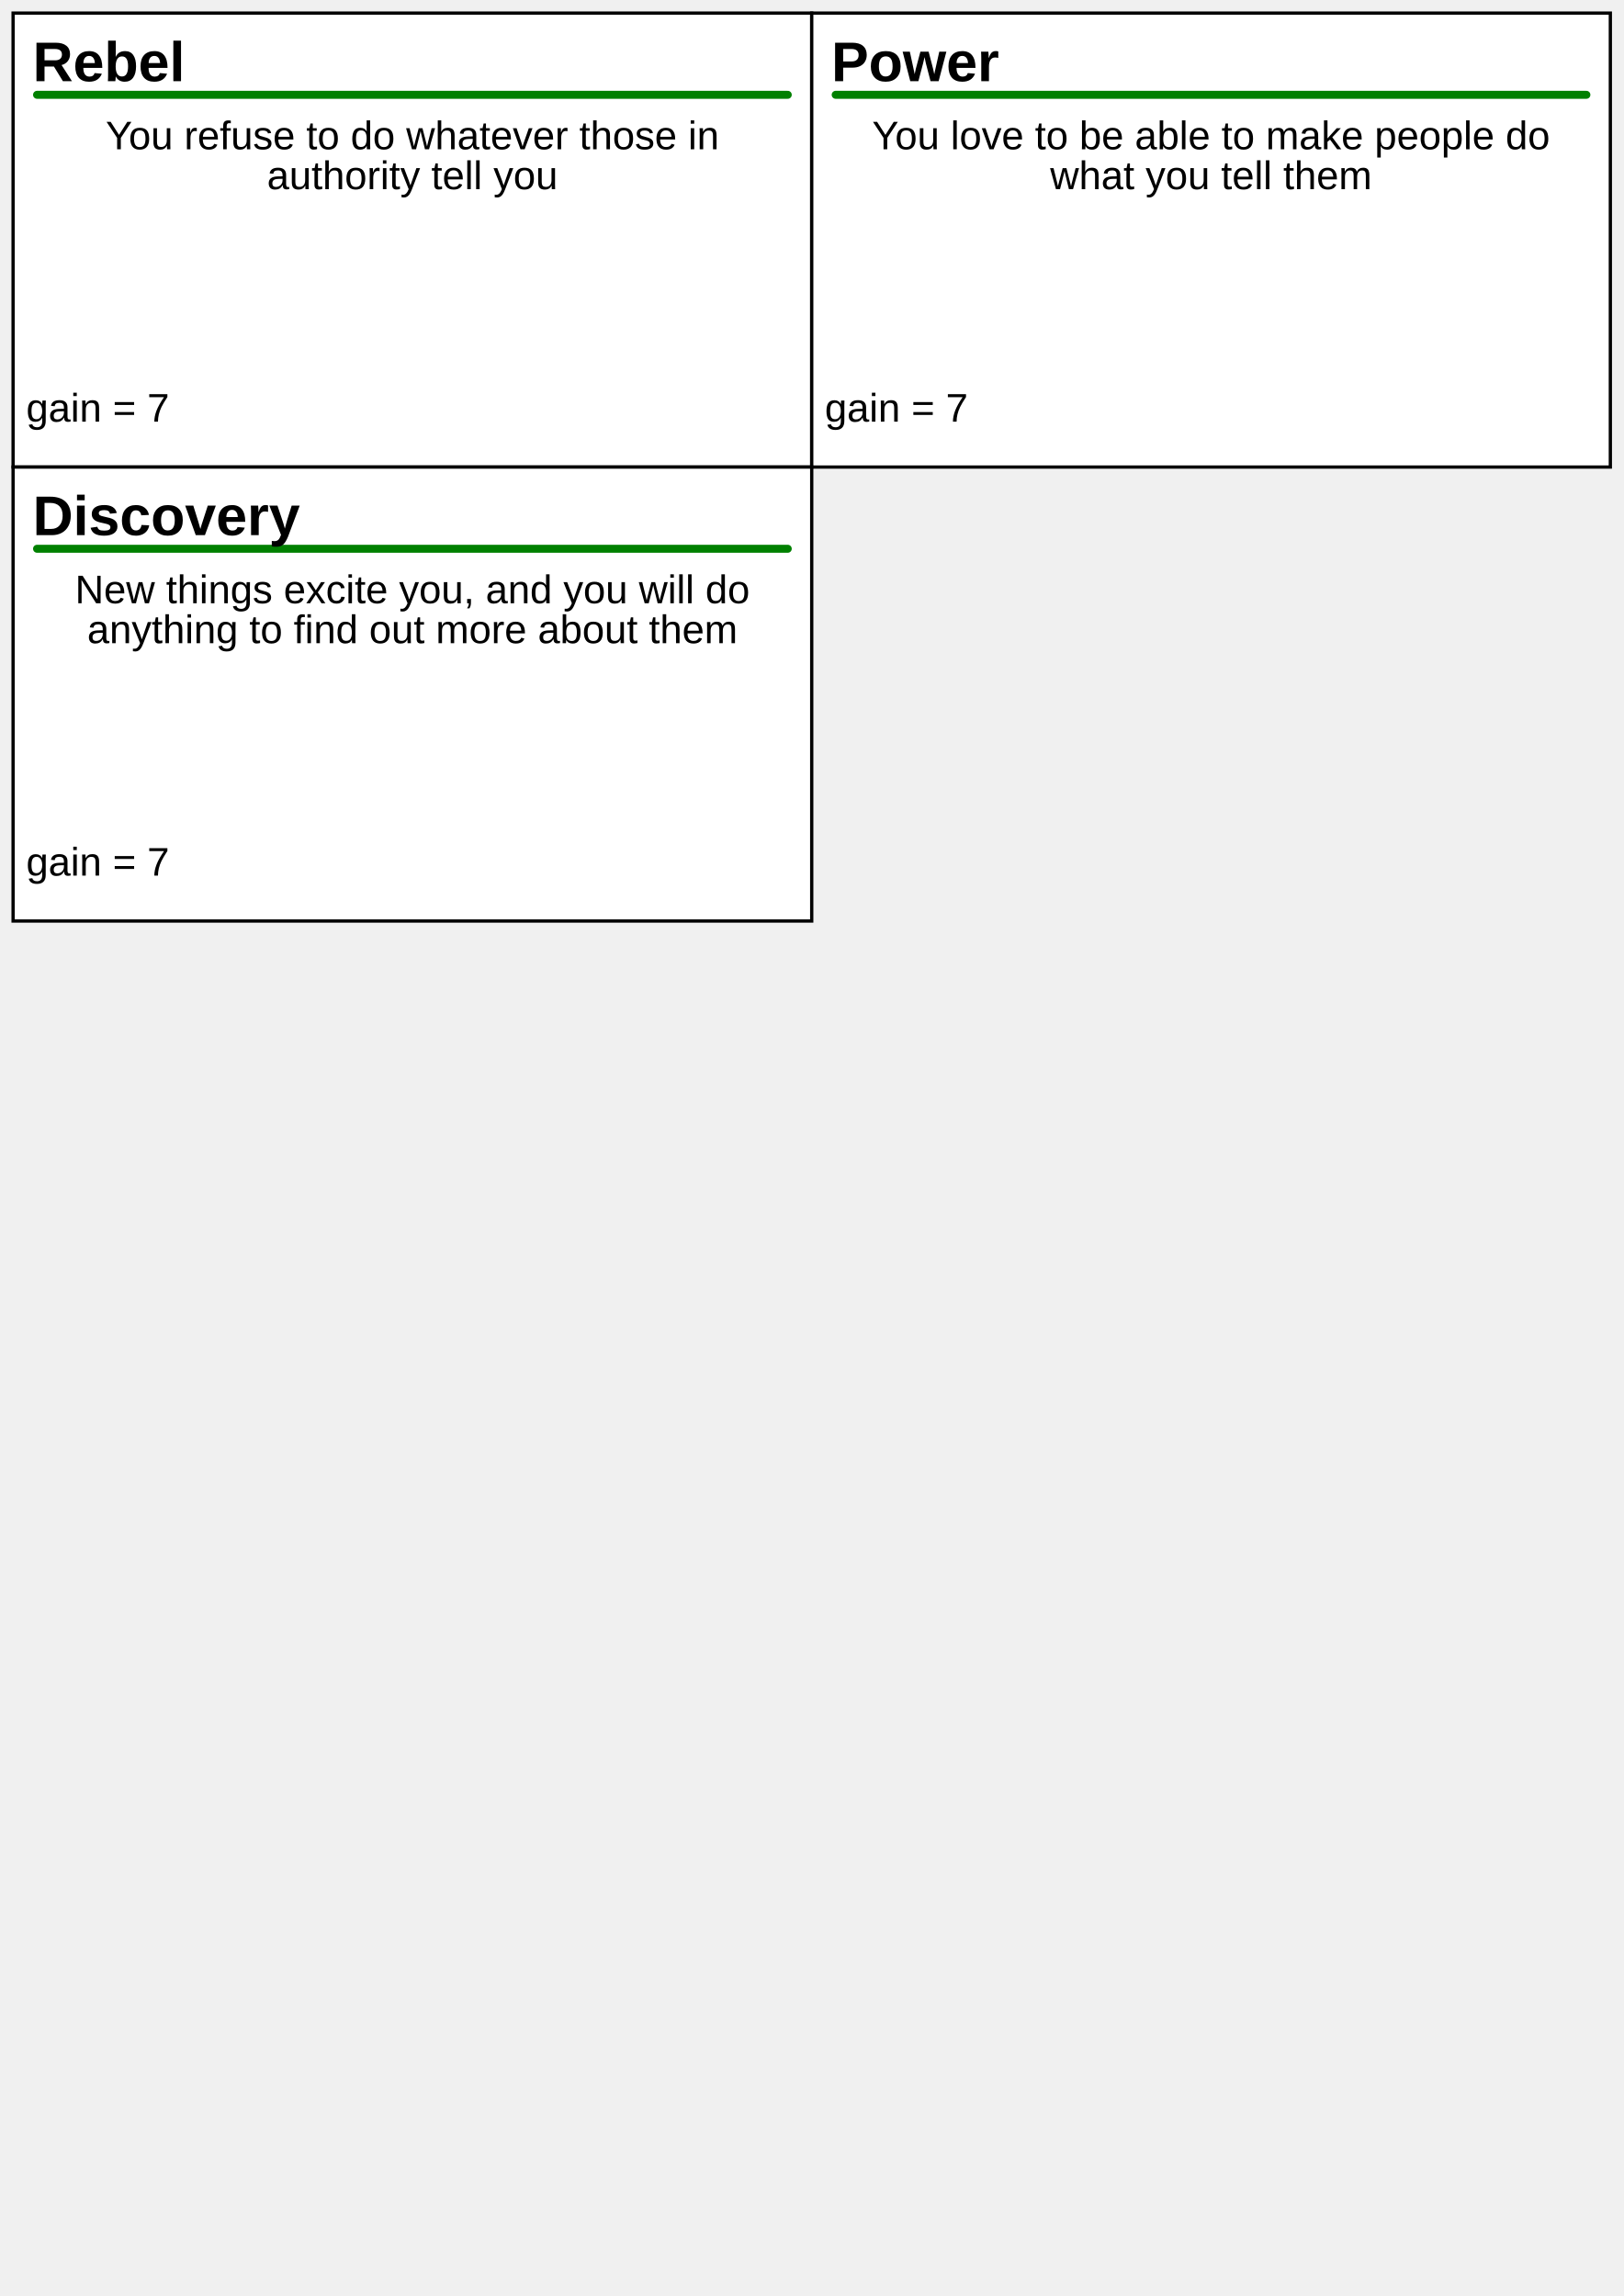
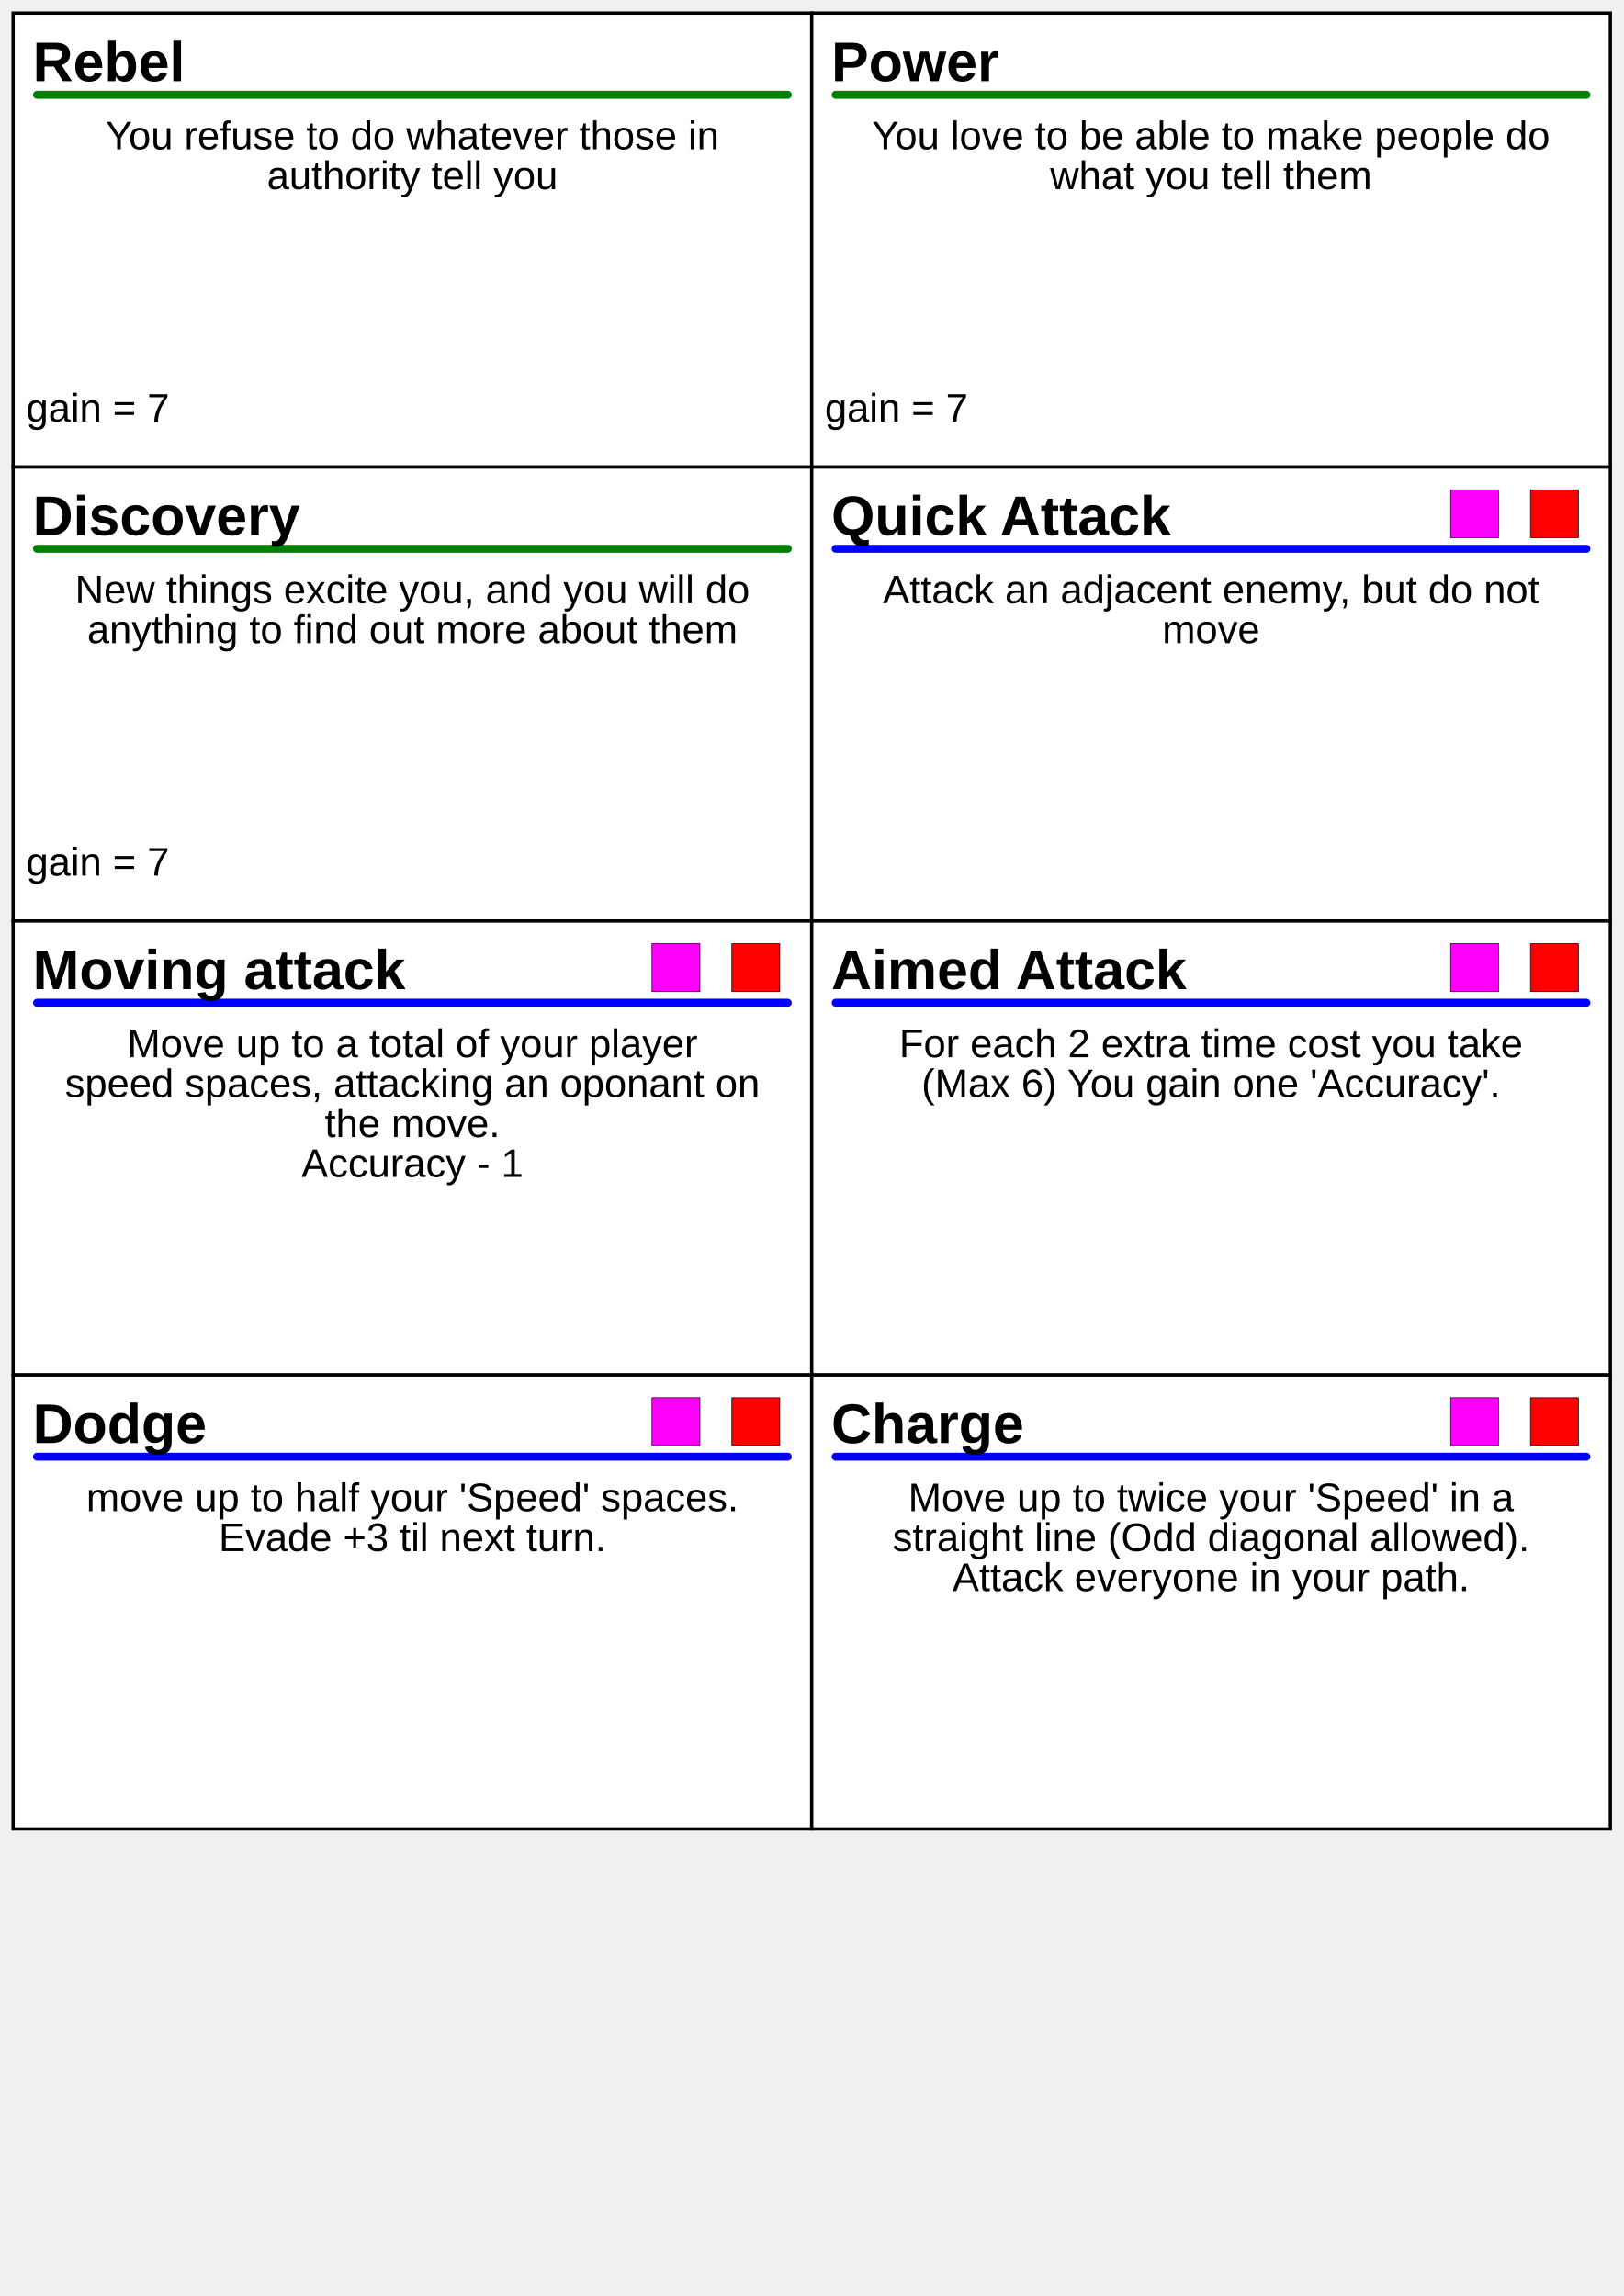
<svg xmlns="http://www.w3.org/2000/svg" width="2480px" height="3508px">
  <g transform="translate(20,20) ">
    <rect x="0px" y="0px" width="1220px" height="693.6px" fill="white" stroke="black" stroke-width="5px" />
    <line x1="36.6px" y1="124.848px" x2="1183.4px" y2="124.848px" fill="green" stroke="green" stroke-width="12.2px" stroke-linecap="round" />
    <text x="30px" y="104.04px" font-size="85.4px" font-family="Arial" font-weight="bold" vertical-align="text-top">Rebel</text>
    <text x="610px" y="208.08px" font-size="61px" font-family="Arial" text-anchor="middle">You refuse to do whatever those in</text>
    <text x="610px" y="269.08px" font-size="61px" font-family="Arial" text-anchor="middle">authority tell you</text>
    <text x="20px" y="624.24px" font-size="61px" font-family="Arial">gain = 7</text>
  </g>
  <g transform="translate(1240,20) ">
    <rect x="0px" y="0px" width="1220px" height="693.6px" fill="white" stroke="black" stroke-width="5px" />
    <line x1="36.6px" y1="124.848px" x2="1183.4px" y2="124.848px" fill="green" stroke="green" stroke-width="12.2px" stroke-linecap="round" />
    <text x="30px" y="104.04px" font-size="85.4px" font-family="Arial" font-weight="bold" vertical-align="text-top">Power</text>
    <text x="610px" y="208.08px" font-size="61px" font-family="Arial" text-anchor="middle">You love to be able to make people do</text>
    <text x="610px" y="269.08px" font-size="61px" font-family="Arial" text-anchor="middle">what you tell them</text>
    <text x="20px" y="624.24px" font-size="61px" font-family="Arial">gain = 7</text>
  </g>
  <g transform="translate(20,713.6) ">
    <rect x="0px" y="0px" width="1220px" height="693.6px" fill="white" stroke="black" stroke-width="5px" />
    <line x1="36.6px" y1="124.848px" x2="1183.4px" y2="124.848px" fill="green" stroke="green" stroke-width="12.2px" stroke-linecap="round" />
    <text x="30px" y="104.04px" font-size="85.4px" font-family="Arial" font-weight="bold" vertical-align="text-top">Discovery</text>
    <text x="610px" y="208.08px" font-size="61px" font-family="Arial" text-anchor="middle">New things excite you, and you will do</text>
    <text x="610px" y="269.08px" font-size="61px" font-family="Arial" text-anchor="middle">anything to find out more about them</text>
    <text x="20px" y="624.24px" font-size="61px" font-family="Arial">gain = 7</text>
  </g>
+   <g transform="translate(1240,713.6) ">
+     <rect x="0px" y="0px" width="1220px" height="693.6px" fill="white" stroke="black" stroke-width="5px" />
+     <line x1="36.6px" y1="124.848px" x2="1183.4px" y2="124.848px" fill="blue" stroke="blue" stroke-width="12.2px" stroke-linecap="round" />
+     <text x="30px" y="104.04px" font-size="85.4px" font-family="Arial" font-weight="bold" vertical-align="text-top">Quick Attack</text>
+     <text x="610px" y="208.08px" font-size="61px" font-family="Arial" text-anchor="middle">Attack an adjacent enemy, but do not</text>
+     <text x="610px" y="269.08px" font-size="61px" font-family="Arial" text-anchor="middle">move</text>
+     <rect x="1098px" y="34.68px" width="73.2px" height="73.2px" fill="red" stroke="black" stroke-width="1px" />
+     <rect x="976px" y="34.68px" width="73.2px" height="73.2px" fill="fuchsia" stroke="black" stroke-width="1px" />
+   </g>
+   <g transform="translate(20,1407.2) ">
+     <rect x="0px" y="0px" width="1220px" height="693.6px" fill="white" stroke="black" stroke-width="5px" />
+     <line x1="36.6px" y1="124.848px" x2="1183.4px" y2="124.848px" fill="blue" stroke="blue" stroke-width="12.2px" stroke-linecap="round" />
+     <text x="30px" y="104.04px" font-size="85.4px" font-family="Arial" font-weight="bold" vertical-align="text-top">Moving attack</text>
+     <text x="610px" y="208.08px" font-size="61px" font-family="Arial" text-anchor="middle">Move up to a total of your player</text>
+     <text x="610px" y="269.08px" font-size="61px" font-family="Arial" text-anchor="middle">speed spaces, attacking an oponant on</text>
+     <text x="610px" y="330.08px" font-size="61px" font-family="Arial" text-anchor="middle">the move.</text>
+     <text x="610px" y="391.08px" font-size="61px" font-family="Arial" text-anchor="middle">Accuracy - 1</text>
+     <rect x="1098px" y="34.68px" width="73.2px" height="73.2px" fill="red" stroke="black" stroke-width="1px" />
+     <rect x="976px" y="34.68px" width="73.2px" height="73.2px" fill="fuchsia" stroke="black" stroke-width="1px" />
+   </g>
+   <g transform="translate(1240,1407.2) ">
+     <rect x="0px" y="0px" width="1220px" height="693.6px" fill="white" stroke="black" stroke-width="5px" />
+     <line x1="36.6px" y1="124.848px" x2="1183.4px" y2="124.848px" fill="blue" stroke="blue" stroke-width="12.2px" stroke-linecap="round" />
+     <text x="30px" y="104.04px" font-size="85.4px" font-family="Arial" font-weight="bold" vertical-align="text-top">Aimed Attack</text>
+     <text x="610px" y="208.08px" font-size="61px" font-family="Arial" text-anchor="middle">For each 2 extra time cost you take</text>
+     <text x="610px" y="269.08px" font-size="61px" font-family="Arial" text-anchor="middle">(Max 6) You gain one 'Accuracy'.</text>
+     <rect x="1098px" y="34.68px" width="73.2px" height="73.2px" fill="red" stroke="black" stroke-width="1px" />
+     <rect x="976px" y="34.68px" width="73.2px" height="73.2px" fill="fuchsia" stroke="black" stroke-width="1px" />
+   </g>
+   <g transform="translate(20,2100.8) ">
+     <rect x="0px" y="0px" width="1220px" height="693.6px" fill="white" stroke="black" stroke-width="5px" />
+     <line x1="36.6px" y1="124.848px" x2="1183.4px" y2="124.848px" fill="blue" stroke="blue" stroke-width="12.2px" stroke-linecap="round" />
+     <text x="30px" y="104.04px" font-size="85.4px" font-family="Arial" font-weight="bold" vertical-align="text-top">Dodge</text>
+     <text x="610px" y="208.08px" font-size="61px" font-family="Arial" text-anchor="middle">move up to half your 'Speed' spaces.</text>
+     <text x="610px" y="269.08px" font-size="61px" font-family="Arial" text-anchor="middle">Evade +3 til next turn.</text>
+     <rect x="1098px" y="34.68px" width="73.2px" height="73.2px" fill="red" stroke="black" stroke-width="1px" />
+     <rect x="976px" y="34.68px" width="73.2px" height="73.2px" fill="fuchsia" stroke="black" stroke-width="1px" />
+   </g>
+   <g transform="translate(1240,2100.8) ">
+     <rect x="0px" y="0px" width="1220px" height="693.6px" fill="white" stroke="black" stroke-width="5px" />
+     <line x1="36.6px" y1="124.848px" x2="1183.4px" y2="124.848px" fill="blue" stroke="blue" stroke-width="12.2px" stroke-linecap="round" />
+     <text x="30px" y="104.04px" font-size="85.4px" font-family="Arial" font-weight="bold" vertical-align="text-top">Charge</text>
+     <text x="610px" y="208.08px" font-size="61px" font-family="Arial" text-anchor="middle">Move up to twice your 'Speed' in a</text>
+     <text x="610px" y="269.08px" font-size="61px" font-family="Arial" text-anchor="middle">straight line (Odd diagonal allowed).</text>
+     <text x="610px" y="330.08px" font-size="61px" font-family="Arial" text-anchor="middle">Attack everyone in your path.</text>
+     <rect x="1098px" y="34.68px" width="73.2px" height="73.2px" fill="red" stroke="black" stroke-width="1px" />
+     <rect x="976px" y="34.68px" width="73.2px" height="73.2px" fill="fuchsia" stroke="black" stroke-width="1px" />
+   </g>
</svg>
